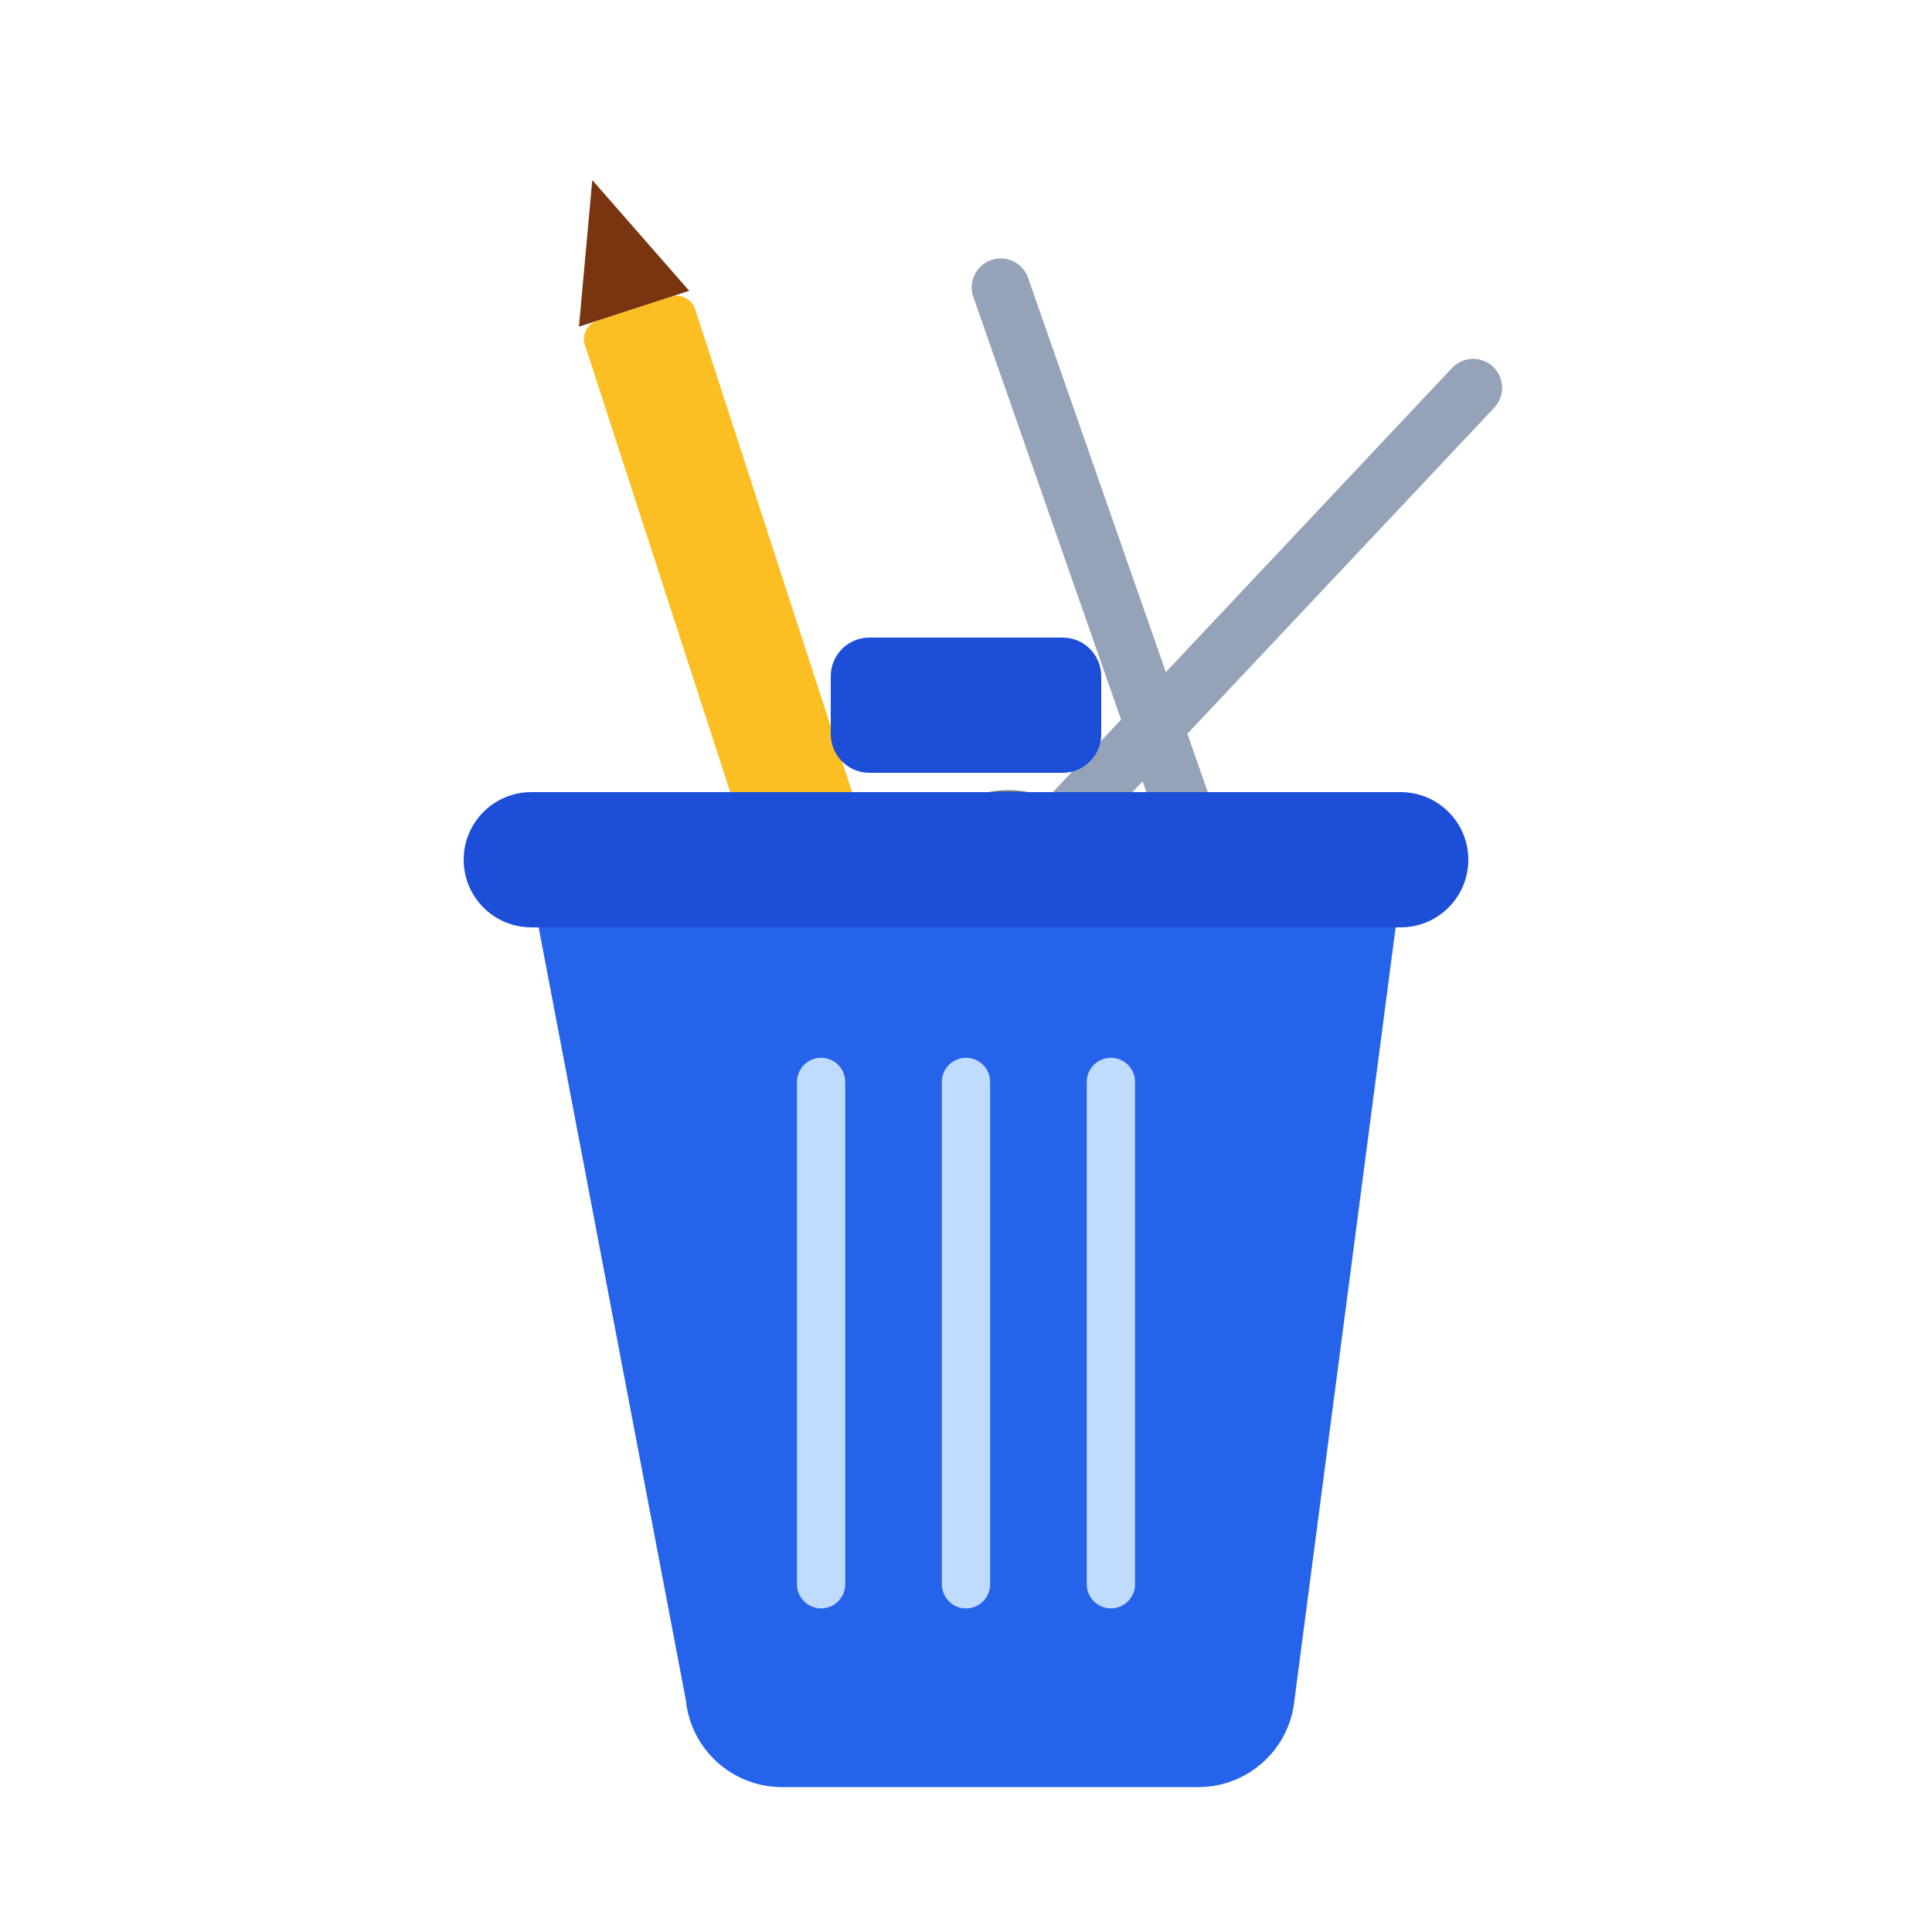
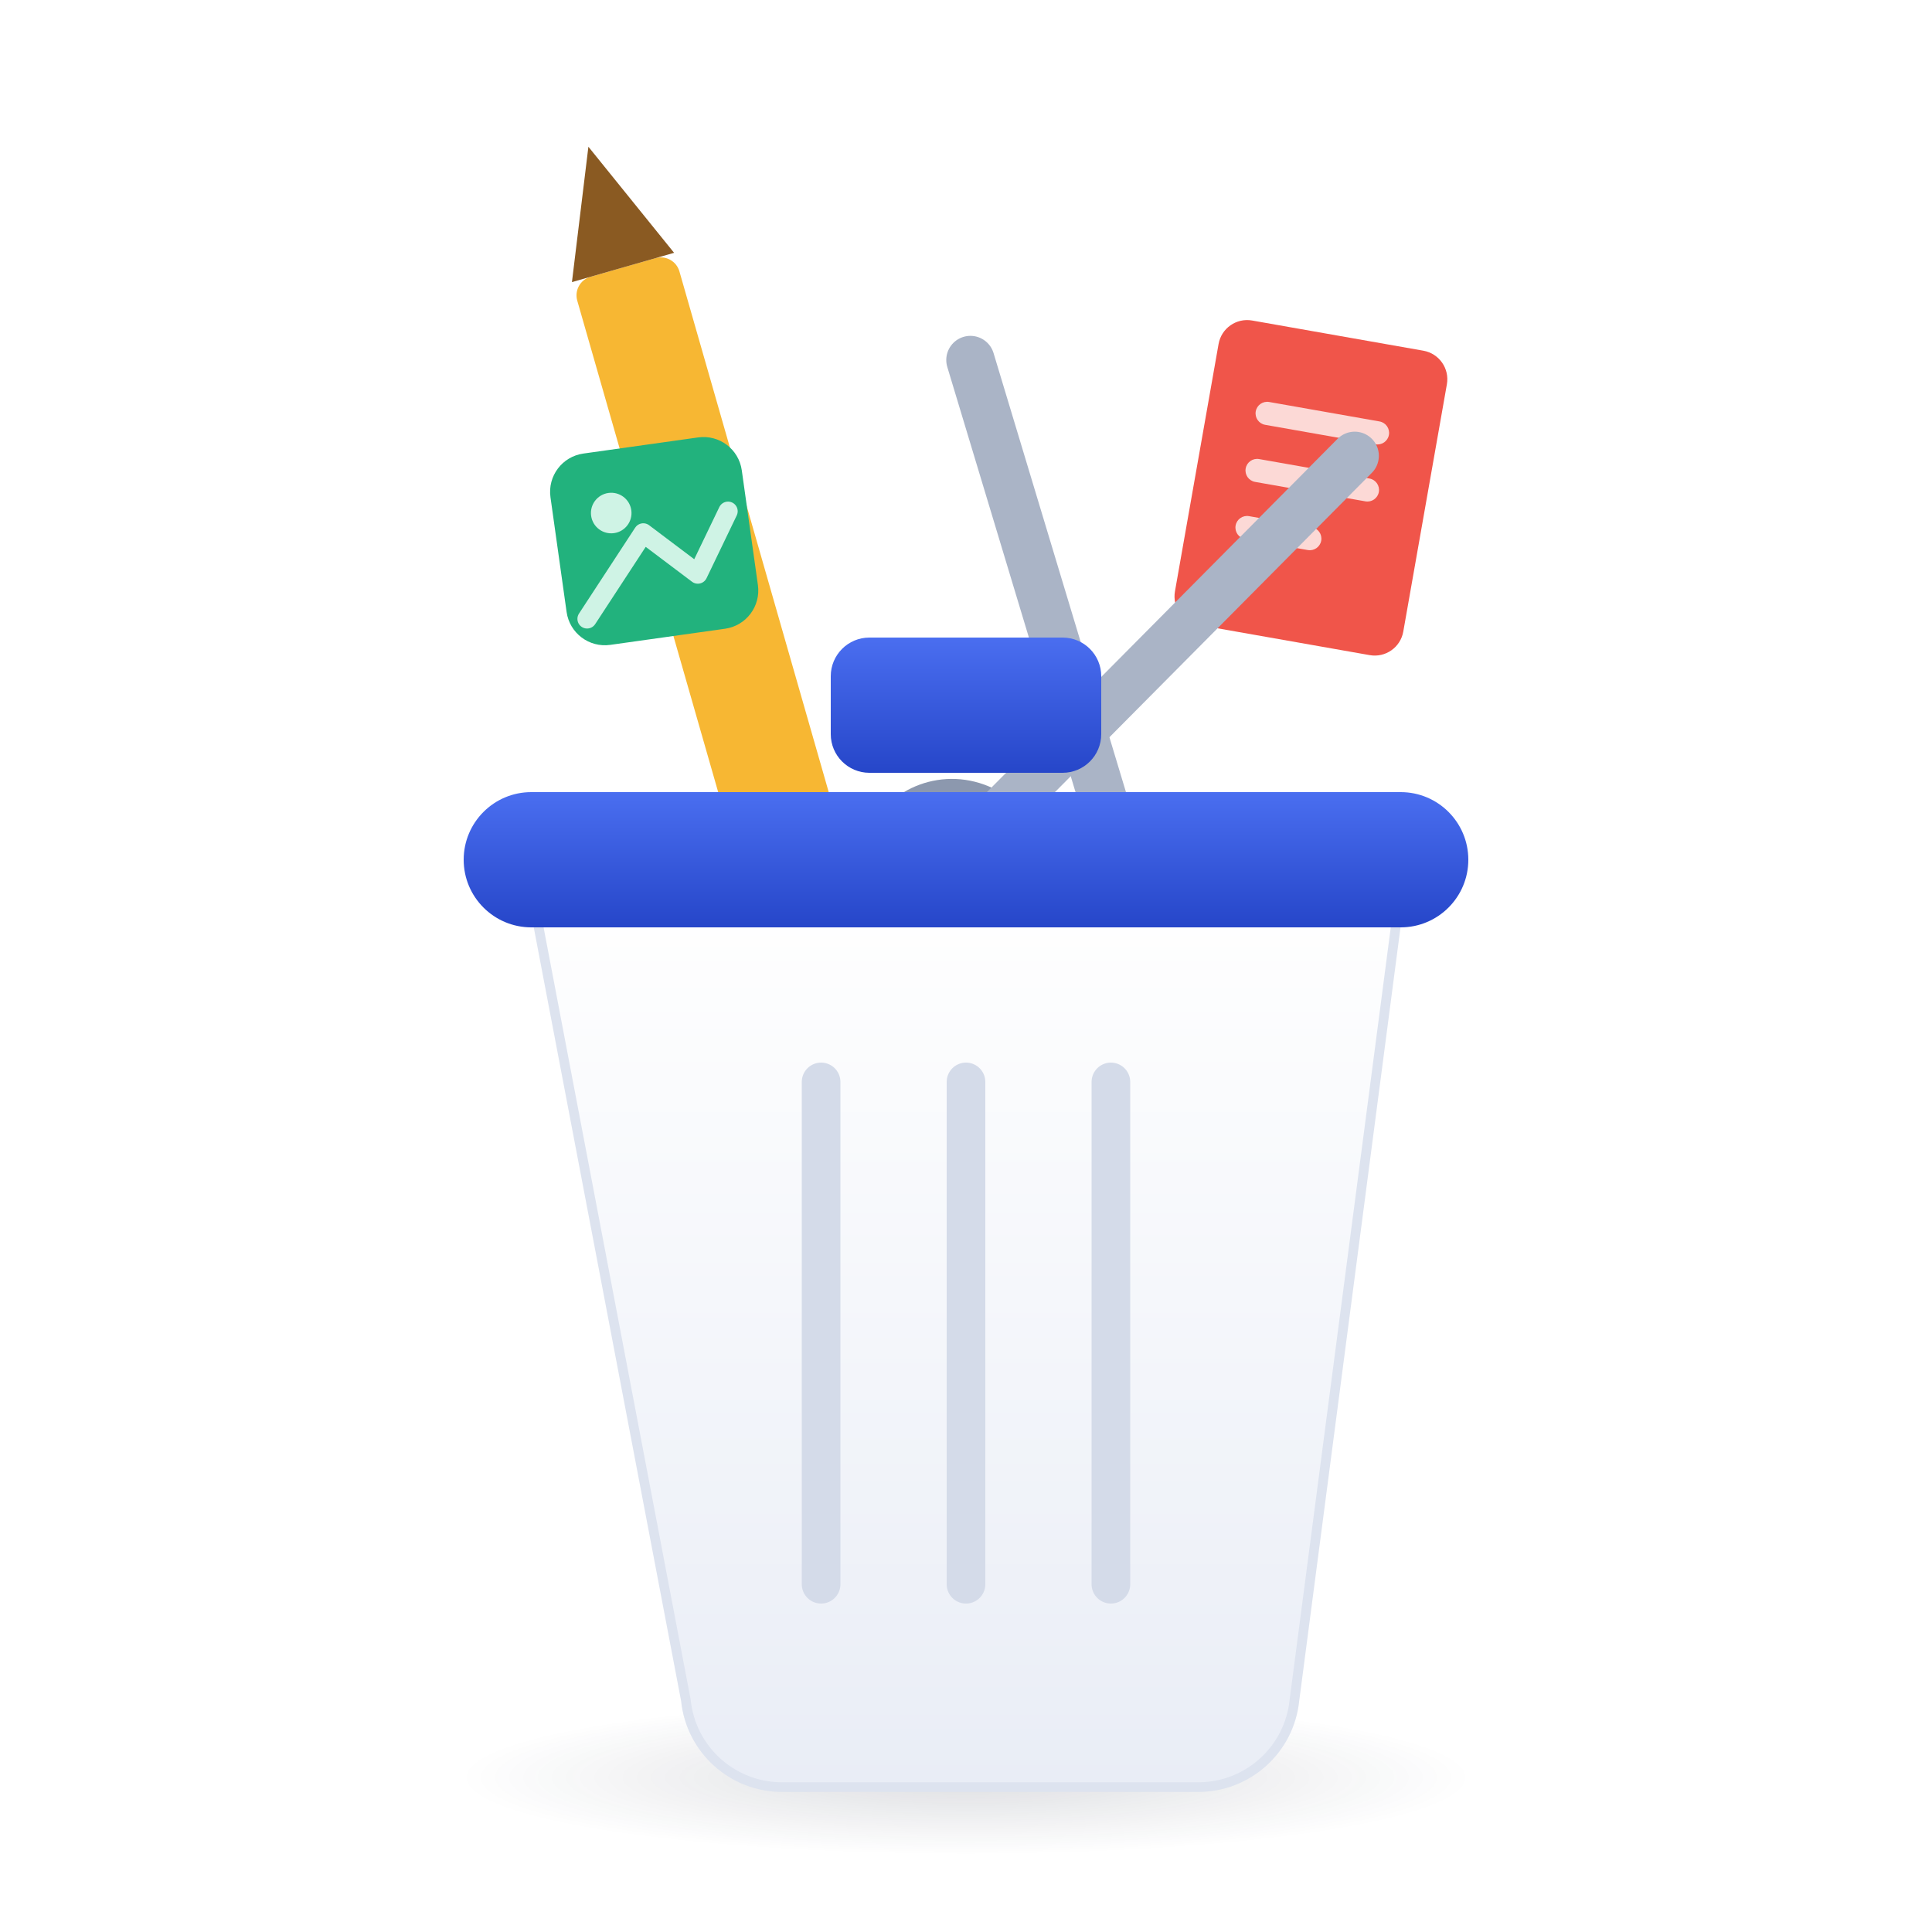
<svg xmlns="http://www.w3.org/2000/svg" viewBox="0 0 200 200">
-   <g transform="rotate(-18 78 70)">
-     <rect x="72" y="30" width="12" height="70" rx="2" fill="#fbbf24" />
-     <path d="M72 30 L78 16 L84 30 Z" fill="#78350f" />
-     <rect x="72" y="94" width="12" height="10" fill="#78350f" />
+   <defs>
+     <linearGradient id="binBody" x1="0" y1="0" x2="0" y2="1">
+       <stop offset="0" stop-color="#FFFFFF" />
+       <stop offset="1" stop-color="#E9EDF6" />
+     </linearGradient>
+     <linearGradient id="binRim" x1="0" y1="0" x2="0" y2="1">
+       <stop offset="0" stop-color="#4A6EF0" />
+       <stop offset="1" stop-color="#2646C9" />
+     </linearGradient>
+     <radialGradient id="groundShadow" cx="0.5" cy="0.5" r="0.5">
+       <stop offset="0" stop-color="#10182F" stop-opacity="0.14" />
+       <stop offset="1" stop-color="#10182F" stop-opacity="0" />
+     </radialGradient>
+   </defs>
+   <ellipse cx="100" cy="184" rx="52" ry="8" fill="url(#groundShadow)" />
+   <g transform="rotate(-16 76 66)">
+     <rect x="70" y="26" width="11" height="66" rx="2" fill="#F7B733" />
+     <path d="M70 26 L75.5 13 L81 26 Z" fill="#8A5A22" />
+     <rect x="70" y="88" width="11" height="9" fill="#8A5A22" />
  </g>
-   <g transform="rotate(12 120 68)">
-     <circle cx="110" cy="96" r="9" fill="none" stroke="#64748b" stroke-width="5" />
-     <circle cx="132" cy="96" r="9" fill="none" stroke="#64748b" stroke-width="5" />
-     <path d="M112 90 L146 34" stroke="#94a3b8" stroke-width="6" stroke-linecap="round" />
-     <path d="M130 90 L96 34" stroke="#94a3b8" stroke-width="6" stroke-linecap="round" />
+   <g transform="rotate(10 132 60)">
+     <rect x="122" y="34" width="24" height="32" rx="3" fill="#F0554A" />
+     <rect x="127" y="42" width="14" height="2.4" rx="1.2" fill="#FCD9D6" />
+     <rect x="127" y="48" width="14" height="2.4" rx="1.2" fill="#FCD9D6" />
+     <rect x="127" y="54" width="9" height="2.4" rx="1.2" fill="#FCD9D6" />
  </g>
-   <path d="M55 92 H145 L134 176 a10 10 0 0 1-10 9 H81 a10 10 0 0 1-10-9 Z" fill="#2563eb" />
-   <rect x="48" y="82" width="104" height="14" rx="7" fill="#1d4ed8" />
-   <rect x="86" y="66" width="28" height="14" rx="4" fill="#1d4ed8" />
-   <g stroke="#bfdbfe" stroke-width="5" stroke-linecap="round">
+   <g transform="rotate(14 116 70)">
+     <circle cx="104" cy="94" r="7.5" fill="none" stroke="#8C98AE" stroke-width="4.5" />
+     <circle cx="123" cy="94" r="7.5" fill="none" stroke="#8C98AE" stroke-width="4.5" />
+     <path d="M106 89 L134 42" stroke="#AAB4C6" stroke-width="5" stroke-linecap="round" />
+     <path d="M121 89 L93 42" stroke="#AAB4C6" stroke-width="5" stroke-linecap="round" />
+   </g>
+   <g transform="rotate(-8 68 58)">
+     <rect x="58" y="46" width="20" height="20" rx="4" fill="#22B27D" />
+     <circle cx="64" cy="52.5" r="2.1" fill="#CFF3E5" />
+     <path d="M60 63 L67 55 L72 60 L76 54" stroke="#CFF3E5" stroke-width="2" fill="none" stroke-linecap="round" stroke-linejoin="round" />
+   </g>
+   <path d="M55 92 H145 L134 176 a10 10 0 0 1-10 9 H81 a10 10 0 0 1-10-9 Z" fill="url(#binBody)" stroke="#DDE3EF" stroke-width="1" />
+   <g stroke="#D4DBE9" stroke-width="4" stroke-linecap="round">
    <path d="M85 112 v52" />
    <path d="M100 112 v52" />
    <path d="M115 112 v52" />
  </g>
+   <rect x="48" y="82" width="104" height="14" rx="7" fill="url(#binRim)" />
+   <rect x="86" y="66" width="28" height="14" rx="4" fill="url(#binRim)" />
</svg>
